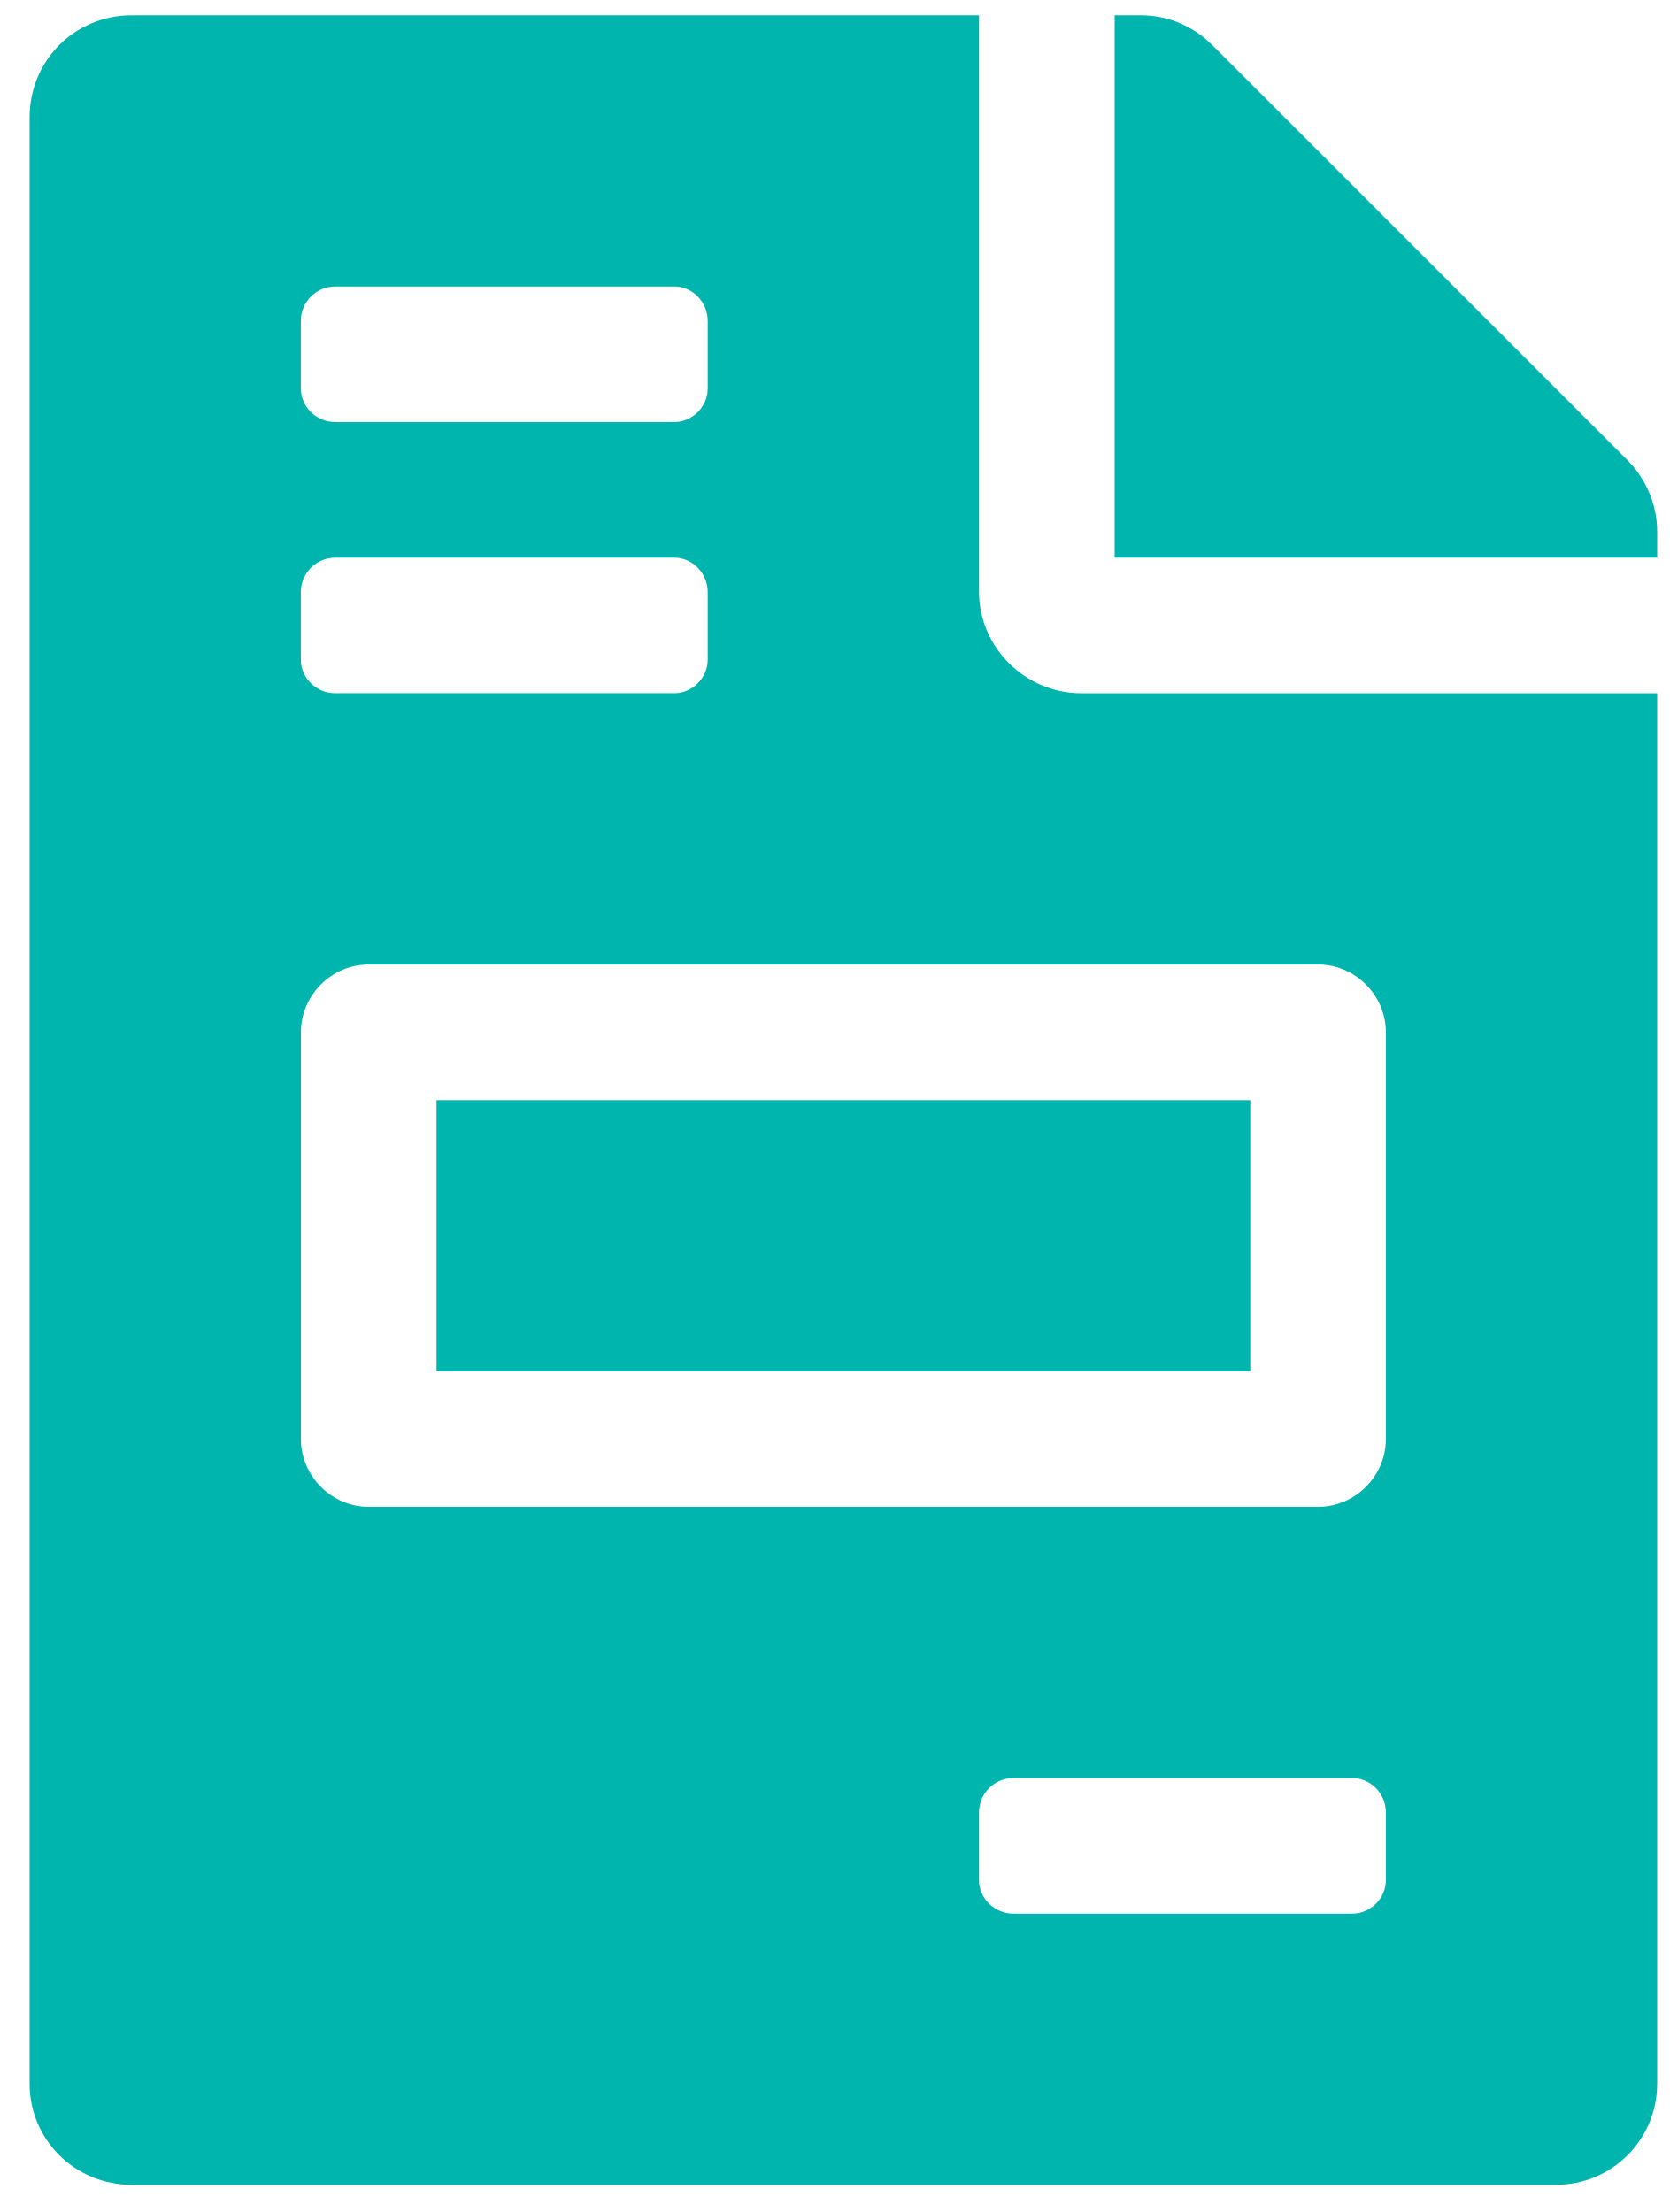
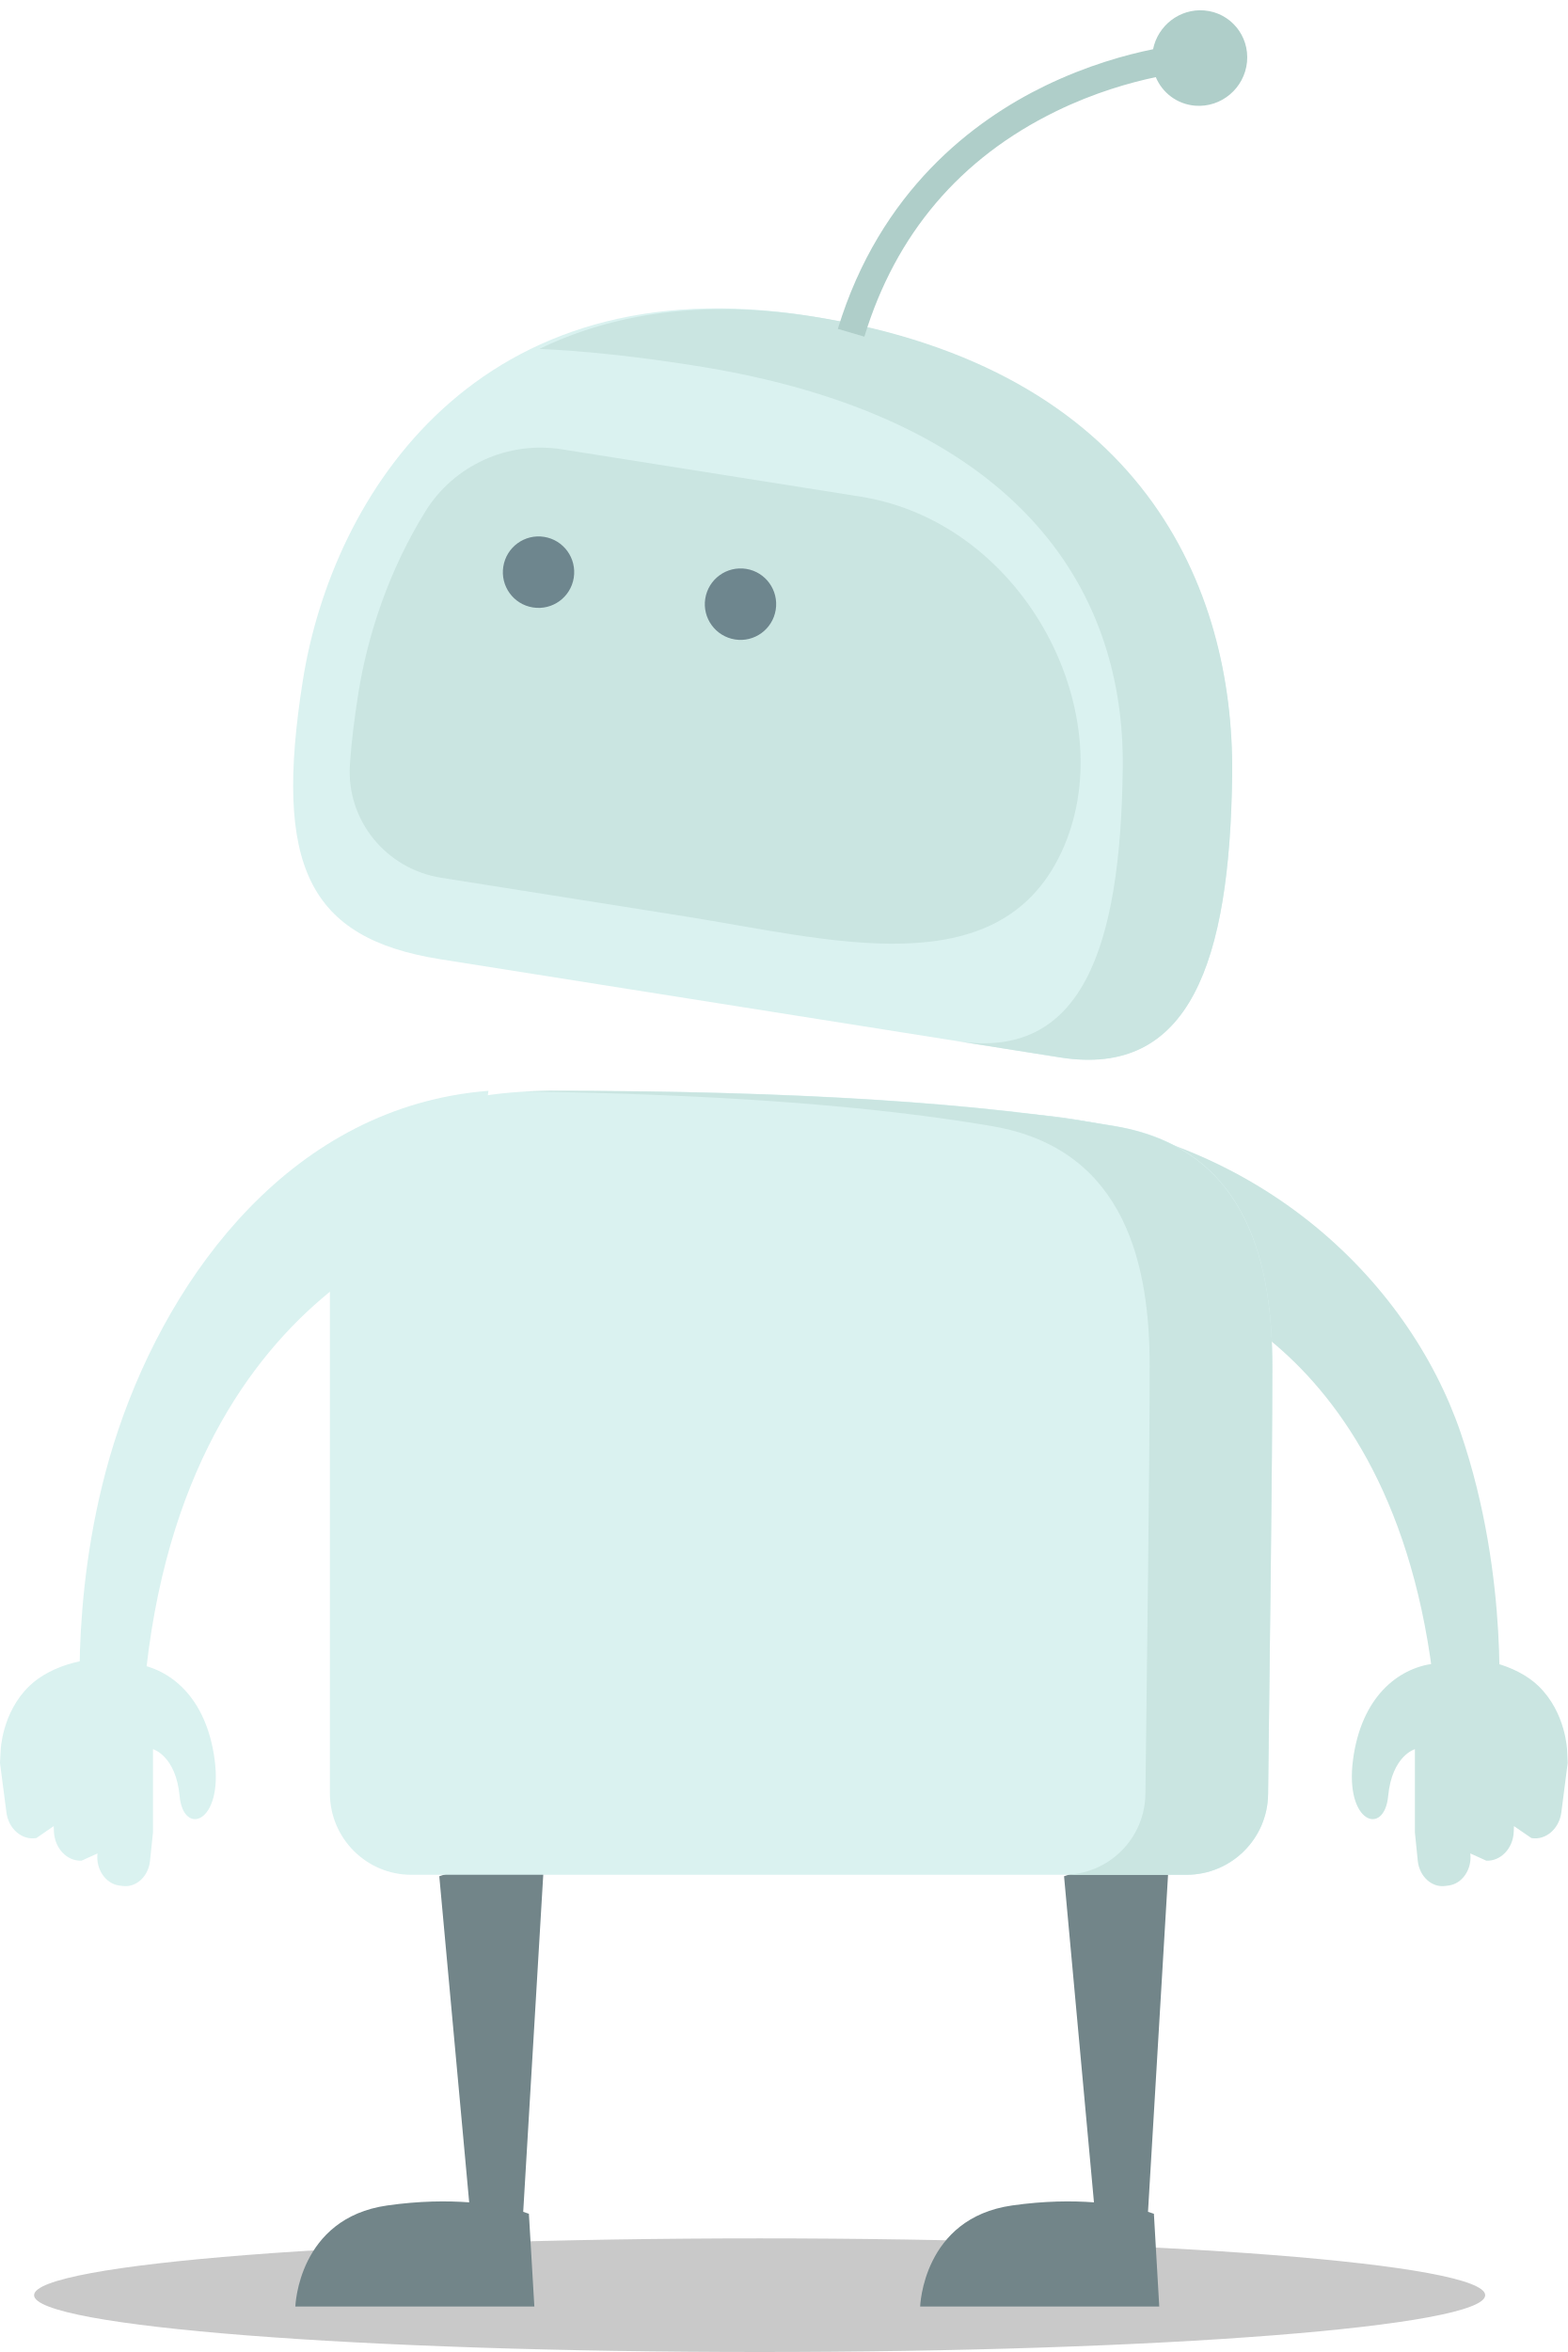
- <svg xmlns="http://www.w3.org/2000/svg" height="53" viewBox="0 0 40 53" width="40">
-   <path d="m29.95 26.358h-19.493v6.498h19.493zm9.032-15.335s-9.942-9.942-9.942-9.942c-.455-.455-1.061-.715-1.711-.715h-.628v12.996h12.996v-.628c0-.628-.26-1.256-.715-1.711m-15.53 3.162v-13.819h-20.295c-1.365 0-2.448 1.083-2.448 2.448v47.109c0 1.343 1.083 2.426 2.448 2.426h34.114c1.343 0 2.426-1.083 2.426-2.426v-33.312h-13.797c-1.343 0-2.448-1.105-2.448-2.426m-16.245-6.498c0-.455.368-.823.823-.823h8.122c.433 0 .801.368.801.823v1.624c0 .433-.368.801-.801.801h-8.122c-.455 0-.823-.368-.823-.801zm0 6.498c0-.455.368-.823.823-.823h8.122c.433 0 .801.368.801.823v1.624c0 .433-.368.801-.801.801h-8.122c-.455 0-.823-.368-.823-.801zm25.991 30.865c0 .433-.368.801-.801.801h-8.122c-.455 0-.823-.368-.823-.801v-1.624c0-.455.368-.823.823-.823h8.122c.433 0 .801.368.801.823zm0-20.317v9.747c0 .888-.736 1.624-1.624 1.624h-22.742c-.888 0-1.624-.736-1.624-1.624v-9.747c0-.888.736-1.624 1.624-1.624h22.742c.888 0 1.624.736 1.624 1.624" fill="#00b5ad" fill-rule="evenodd" />
+ <svg xmlns="http://www.w3.org/2000/svg" height="207" viewBox="0 0 138 207" width="138">
+   <g fill="none" fill-rule="evenodd" transform="translate(0 -16)">
+     <path d="m130.738 218c0 2.761-28.594 5-63.869 5-35.273 0-63.869-2.239-63.869-5s28.596-5 63.869-5c35.275 0 63.869 2.239 63.869 5" fill="#c9c9c9" />
+     <path d="m90.126 167.394s-1.115-12.408 3.297-25.309c4.622-13.517 18.164-26.749 38.577-28.085l-12.017 14.748s-22.252 4.603-24.53 39.252z" fill="#cae5e1" transform="matrix(-1 0 0 1 222 0)" />
+     <path d="m42.874 167.387s1.118-12.553-3.306-25.604c-4.625-13.674-15.319-28.412-32.568-29.782l1.691 11.279s26.901 5.424 28.841 44.721z" fill="#daf2f0" transform="matrix(-1 0 0 1 50 0)" />
+     <path d="m81.953 219h21.047s-.227-7.777-8.088-8.896c-2.85-.408-5.276-.417-7.211-.275l2.633-28.699-9.334-3.13 1.944 32.663-.519.171z" fill="#728589" transform="matrix(-1 0 0 1 184 0)" />
+     <path d="m26.962 219h21.038s-.226-7.777-8.085-8.896c-2.858-.408-5.283-.417-7.217-.275l2.632-28.699-9.33-3.13 1.943 32.663-.5.171z" fill="#728589" transform="matrix(-1 0 0 1 74 0)" />
+     <path d="m29 136.233c0 9.368.238 25.485.371 37.655.038 3.948 3.236 7.112 7.157 7.112h68.266c3.959 0 7.166-3.222 7.166-7.189v-48.141s1.856-13.67-19.738-13.67c-21.613 0-37.745 1.08-49.508 3.126-11.782 2.055-13.714 12.542-13.714 21.107" fill="#daf2f0" transform="matrix(-1 0 0 1 141 0)" />
+     <path d="m57.171 173.888c-.134-12.169-.374-28.286-.374-37.655 0-8.565 1.945-19.052 13.796-21.107 10.27-1.768 23.836-2.82 41.407-3.069l-2.357-.057c-21.757 0-37.996 1.08-49.838 3.126-11.861 2.055-13.805 12.542-13.805 21.107 0 9.368.24 25.485.374 37.655.038 3.948 3.257 7.112 7.205 7.112h10.807c-3.957 0-7.166-3.164-7.214-7.112" fill="#cae5e1" transform="matrix(-1 0 0 1 158 0)" />
+     <path d="m12.039 99h55.165c11.776 0 15.797-5.84 15.797-22.34 0-16.5-9.44-38.66-39.004-38.66-29.564 0-40.66 17.71-43.082 34.039-2.413 16.338-.488 26.961 11.125 26.961" fill="#daf2f0" transform="matrix(-.9876883 -.1564345 -.1564345 .9876883 120.63 13.15578)" />
+     <path d="m26.514 72.944c2.326-15.786 14.193-29.047 42.607-29.047 5.345 0 9.93.238 13.88.686-5.772-4.02-13.424-6.583-23.373-6.583-29.316 0-40.319 17.71-42.721 34.039-2.392 16.338-.484 26.961 11.031 26.961h9.266c-11.155 0-13.006-10.27-10.69-26.056" fill="#cae5e1" transform="matrix(-.9876883 -.1564345 -.1564345 .9876883 136.4331 15.65873)" />
+     <path d="m69 77.055c0-5.313-.992-11.222-3.328-16.782-1.85-4.404-6.198-7.273-11.003-7.273h-26.603c-14.846 0-26.021 15.626-22.369 28.194 3.652 12.558 18.956 10.711 31.856 10.711h21.711c4.93 0 9.058-3.722 9.487-8.599.172-1.885.248-3.968.248-6.25" fill="#cae5e1" transform="matrix(-.9876883 -.1564345 -.1564345 .9876883 111.7408 11.74787)" />
+     <path d="m40.14 64.005c0 1.73-1.41 3.14-3.15 3.14-1.73 0-3.13-1.41-3.13-3.14 0-1.74 1.4-3.15 3.13-3.15 1.74 0 3.15 1.41 3.15 3.15" fill="#6e868e" transform="matrix(-.9876883 -.1564345 -.1564345 .9876883 111.7408 11.74787)" />
+     <path d="m22.14 64.005c0 1.73-1.4 3.14-3.14 3.14s-3.14-1.41-3.14-3.14c0-1.74 1.4-3.15 3.14-3.15s3.14 1.41 3.14 3.15" fill="#6e868e" transform="matrix(-.9876883 -.1564345 -.1564345 .9876883 76.18406 6.116226)" />
+     <path d="m62.232 16.103c-2.001-3.593-4.263-6.321-5.938-8.085.853-1.952.137-4.285-1.727-5.377-1.992-1.169-4.538-.476-5.687 1.546-1.146 2.023-.463 4.608 1.529 5.777 1.379.808 3.02.724 4.282-.072 1.563 1.669 3.65 4.217 5.471 7.504 4.547 8.211 5.367 16.931 2.44 25.92l2.306.778c3.941-12.094.719-21.897-2.676-27.991" fill="#afcec9" transform="matrix(-.819152 -.5735764 -.5735764 .819152 152.2142 46.05386)" />
+     <path d="m137.898 170.882c-.738-5.578-3.991-8.04-7.028-8.456l-.066-.009-.331-.114c-3.273-.881-7.018.265-8.891 2.074-2.45 2.358-2.535 5.71-2.535 5.71l-.047 1.07.558 4.347c.189 1.458 1.381 2.481 2.639 2.263l1.532-1.051.019.483c.047 1.477 1.154 2.623 2.421 2.557l1.4-.634v.028c-.151 1.373.709 2.633 1.901 2.794l.293.038c1.192.17 2.279-.824 2.431-2.188l.255-2.519v-7.33s2.015.568 2.355 4.129c.341 3.561 3.831 2.396 3.093-3.191" fill="#cae5e1" transform="matrix(-1 0 0 1 257 0)" />
+     <path d="m.104 170.882c.738-5.578 3.982-8.04 7.017-8.456l.076-.009.322-.114c3.272-.881 7.017.265 8.89 2.074 2.449 2.358 2.535 5.71 2.535 5.71l.057 1.07-.567 4.347c-.18 1.458-1.371 2.481-2.639 2.263l-1.523-1.051-.019.483c-.066 1.477-1.154 2.623-2.44 2.557l-1.4-.634.009.028c.142 1.373-.719 2.633-1.91 2.794l-.293.038c-1.192.17-2.279-.824-2.421-2.188l-.265-2.519v-7.33s-2.014.568-2.345 4.129c-.331 3.561-3.83 2.396-3.083-3.191" fill="#daf2f0" transform="matrix(-1 0 0 1 19 0)" />
+   </g>
</svg>
